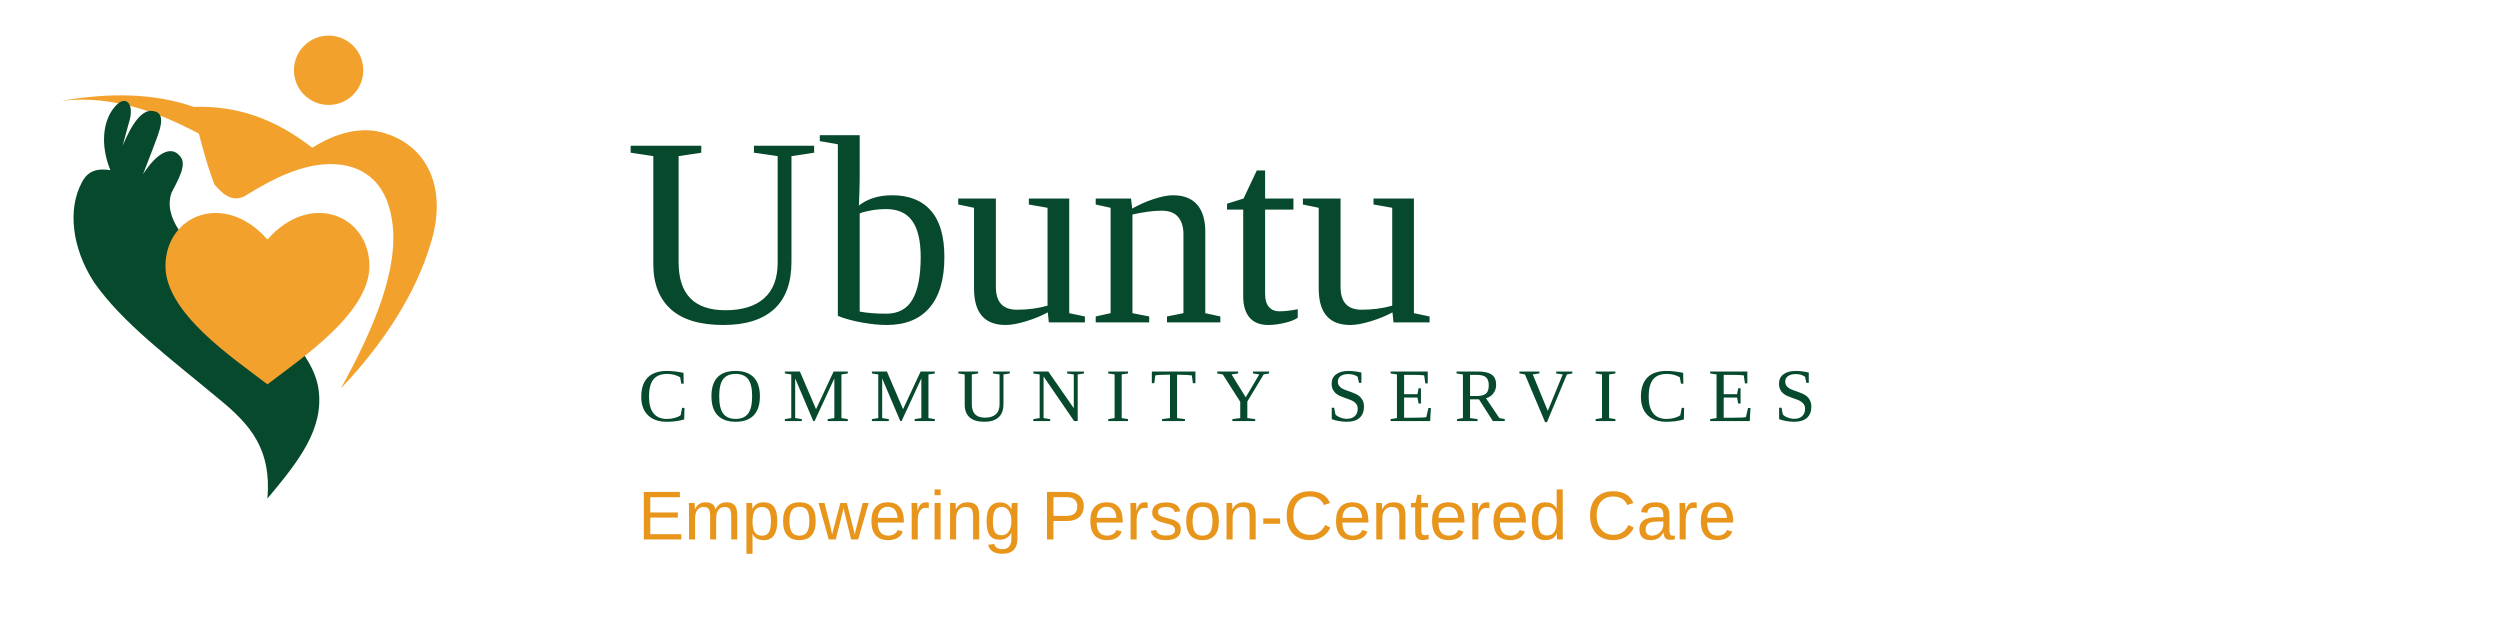
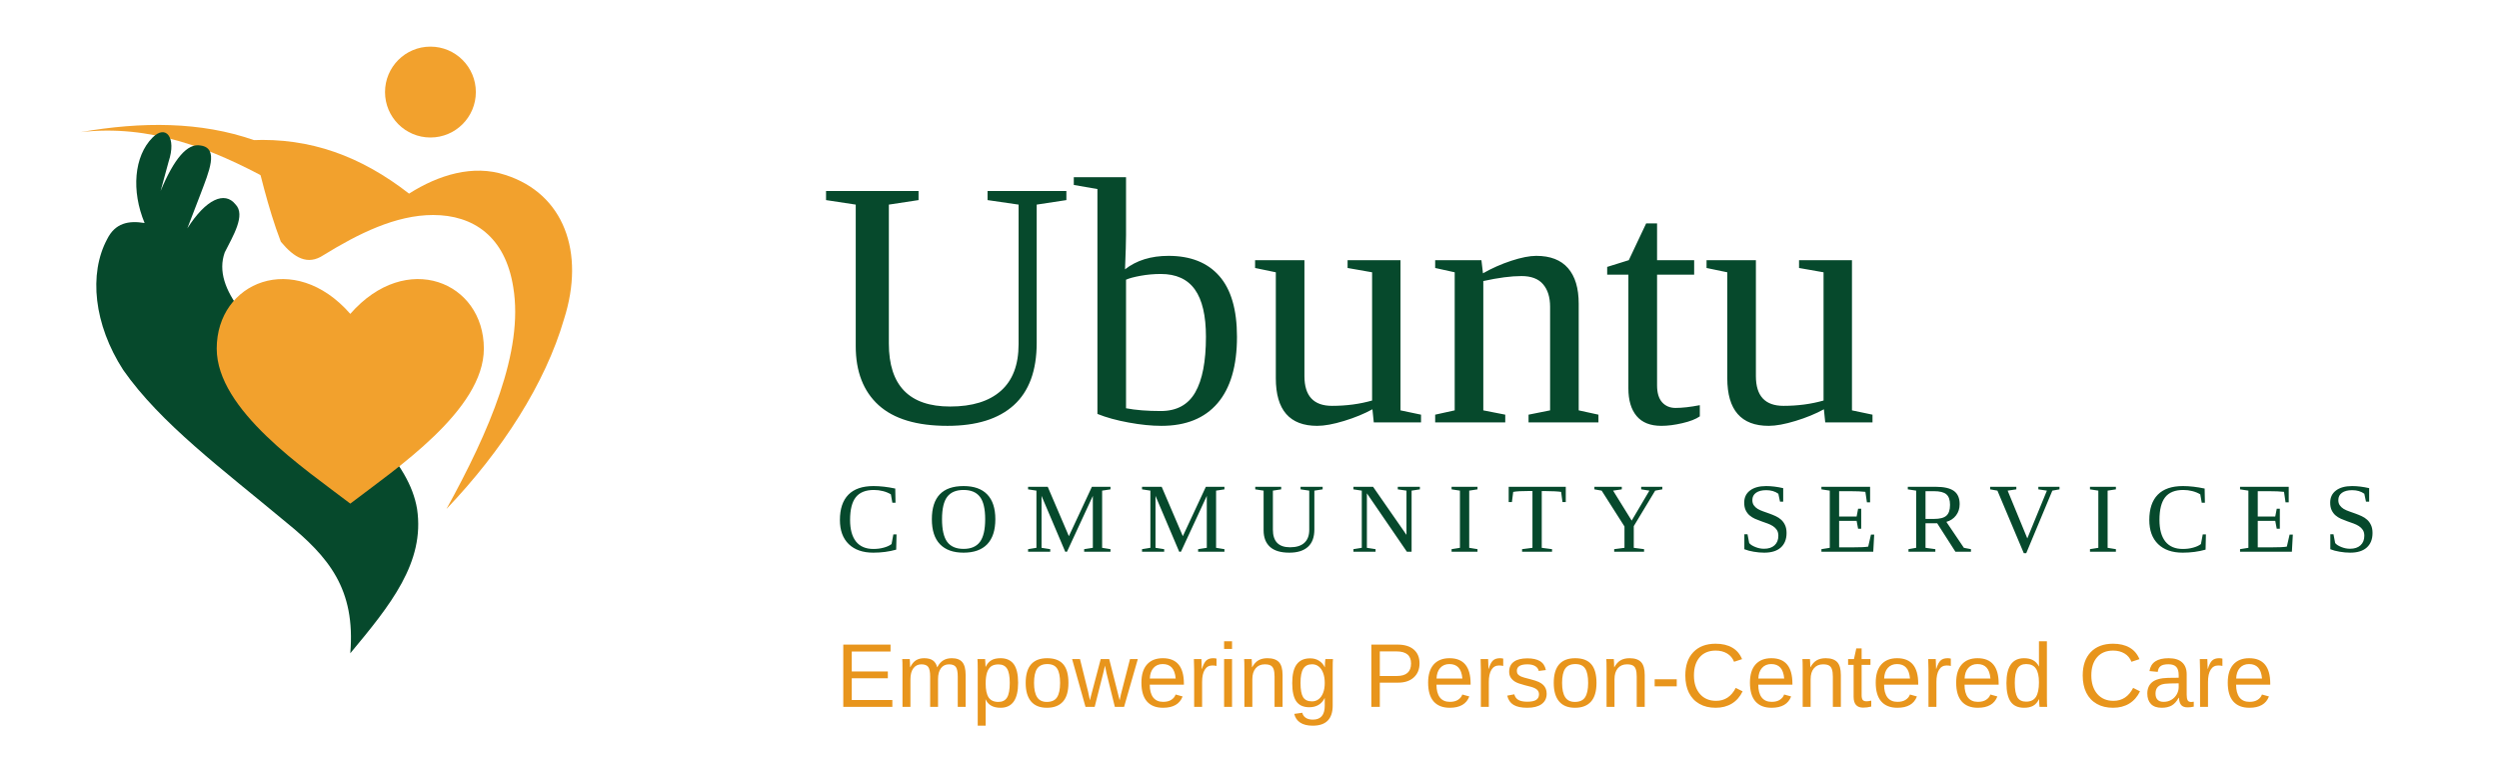
- <svg xmlns="http://www.w3.org/2000/svg" viewBox="0 0 760 190" role="img" aria-labelledby="title description">
+ <svg xmlns="http://www.w3.org/2000/svg" viewBox="0 0 580 180" role="img" aria-labelledby="title description">
  <g transform="translate(10 4) scale(.62)">
    <path fill="#f2a12d" d="M78 46c22-1 41 6 59 20 11-7 24-11 36-7 22 7 30 29 22 54-7 24-23 49-44 71 16-29 29-59 25-83-3-19-15-27-30-27-14 0-28 7-41 15-6 4-11 1-16-5-5-13-8-27-11-38Z" />
    <path fill="#f2a12d" d="M79 46c-20-7-42-7-65-3 26-3 49 6 71 18Z" />
    <circle cx="145" cy="28" r="17" fill="#f2a12d" />
    <path fill="#06492c" d="M38 77c-5-12-4-25 3-32 5-5 9 0 6 9l-3 11c5-12 10-18 15-17 7 1 3 10 0 18l-5 13c7-11 14-14 18-9 4 4-1 12-4 18-5 14 11 29 29 44 22 19 40 34 43 52 3 20-10 36-25 54 2-24-8-36-24-49-24-20-47-37-61-57-11-17-13-36-6-49 3-6 8-7 14-6Z" />
    <path fill="#f2a12d" d="M115 111c-21-24-50-12-50 13 0 23 33 45 50 58 17-13 50-35 50-58 0-25-29-37-50-13Z" />
  </g>
  <text x="190" y="98" fill="#06492c" font-family="Georgia, 'Times New Roman', serif" font-size="82">Ubuntu</text>
  <text x="194" y="128" fill="#06492c" font-family="Georgia, 'Times New Roman', serif" font-size="23" letter-spacing="6">COMMUNITY SERVICES</text>
  <text x="194" y="164" fill="#e8951c" font-family="Arial, sans-serif" font-size="21">Empowering Person-Centered Care</text>
</svg>
